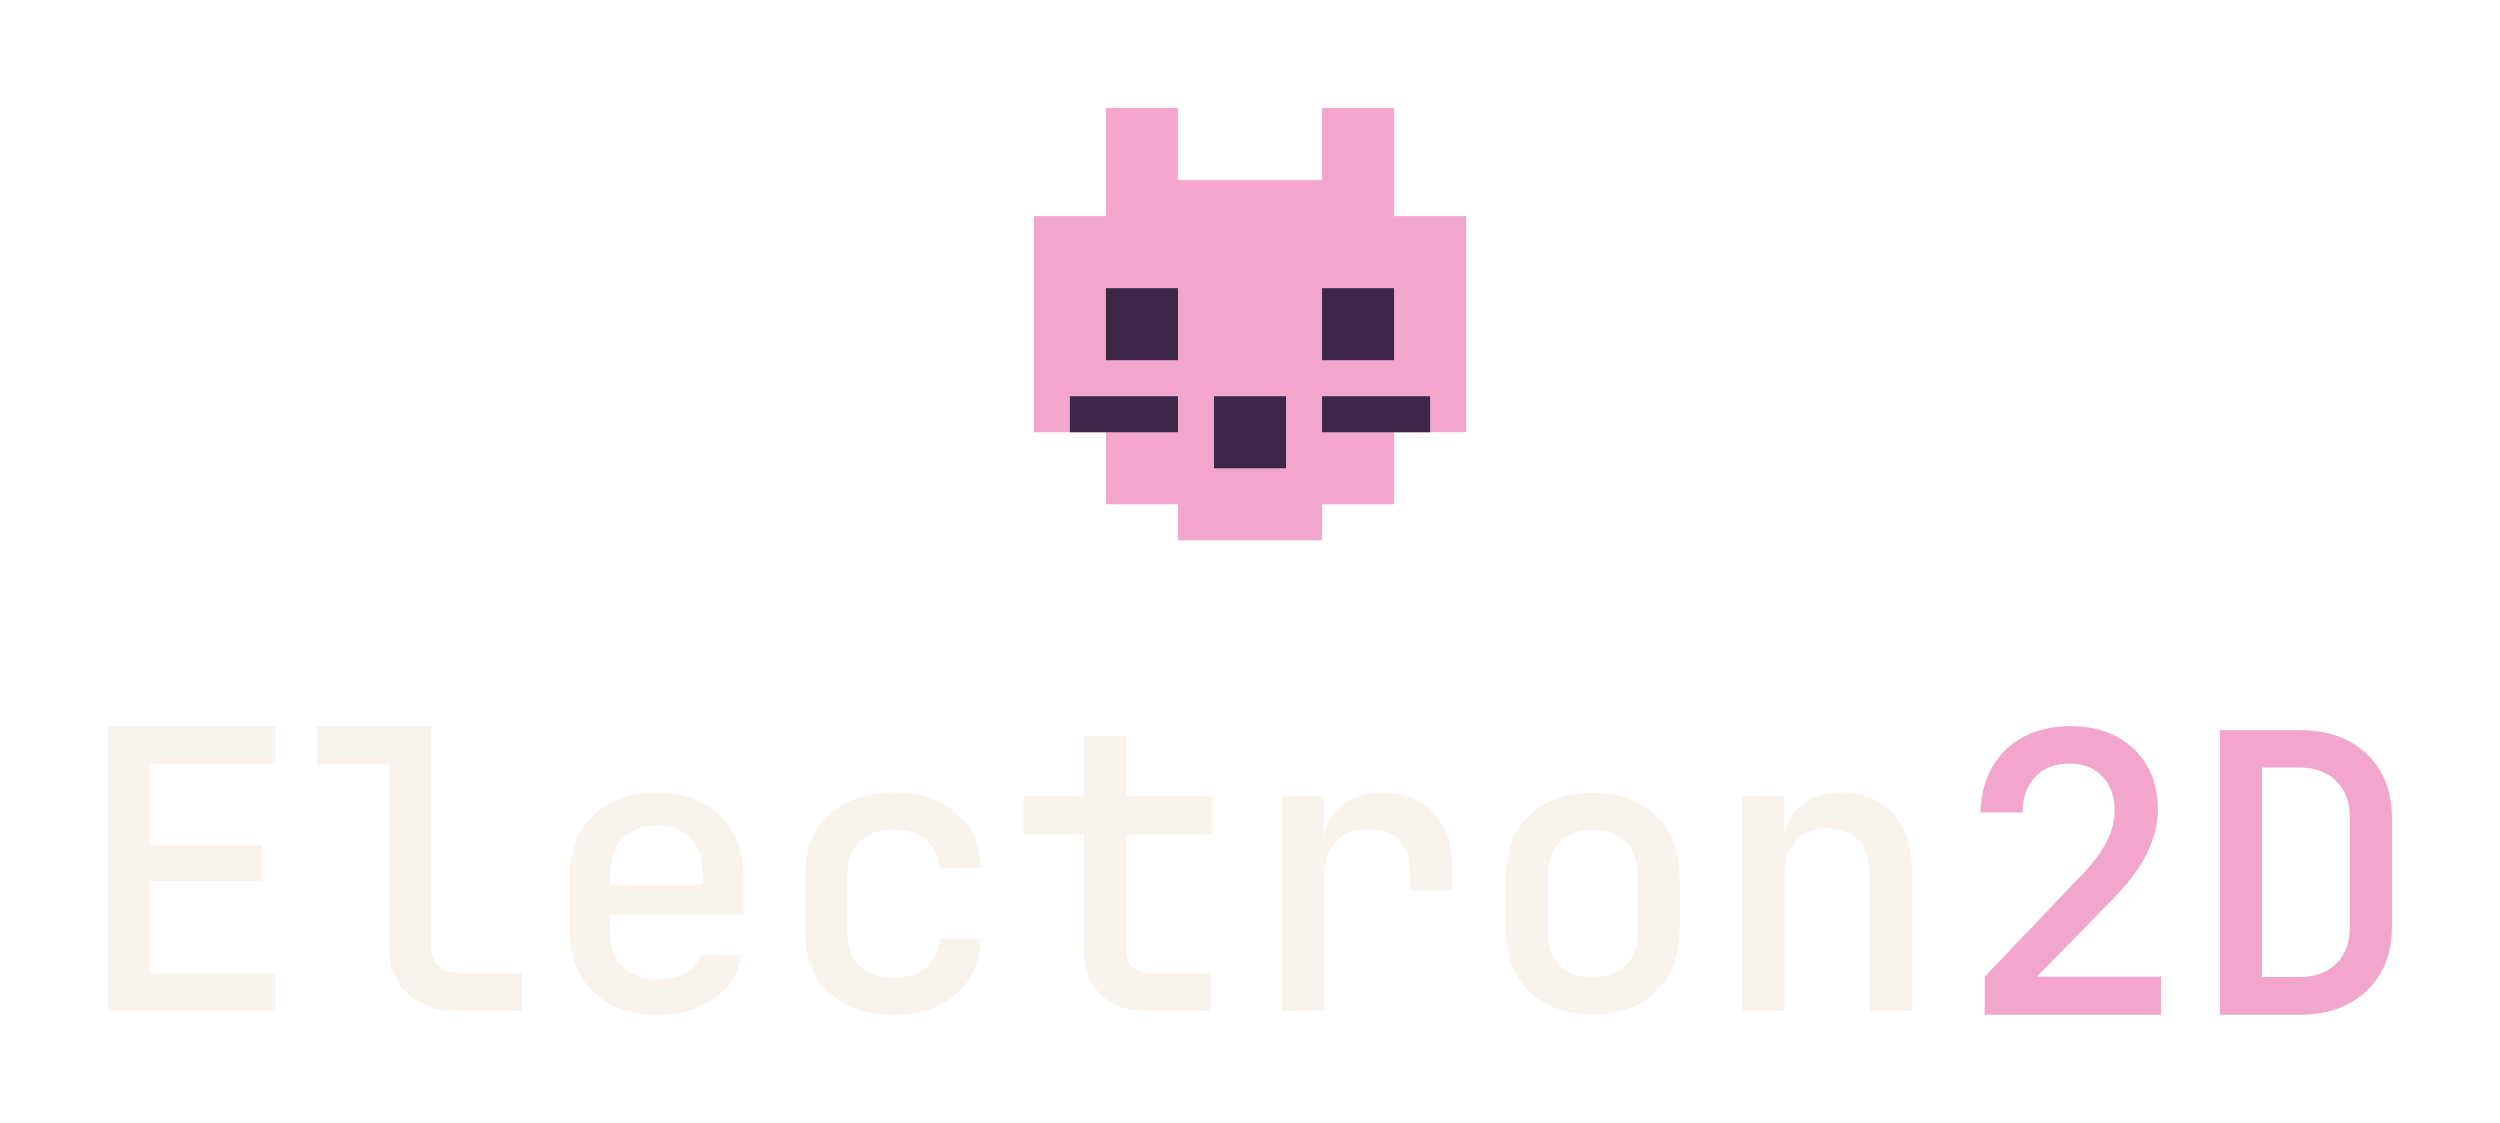
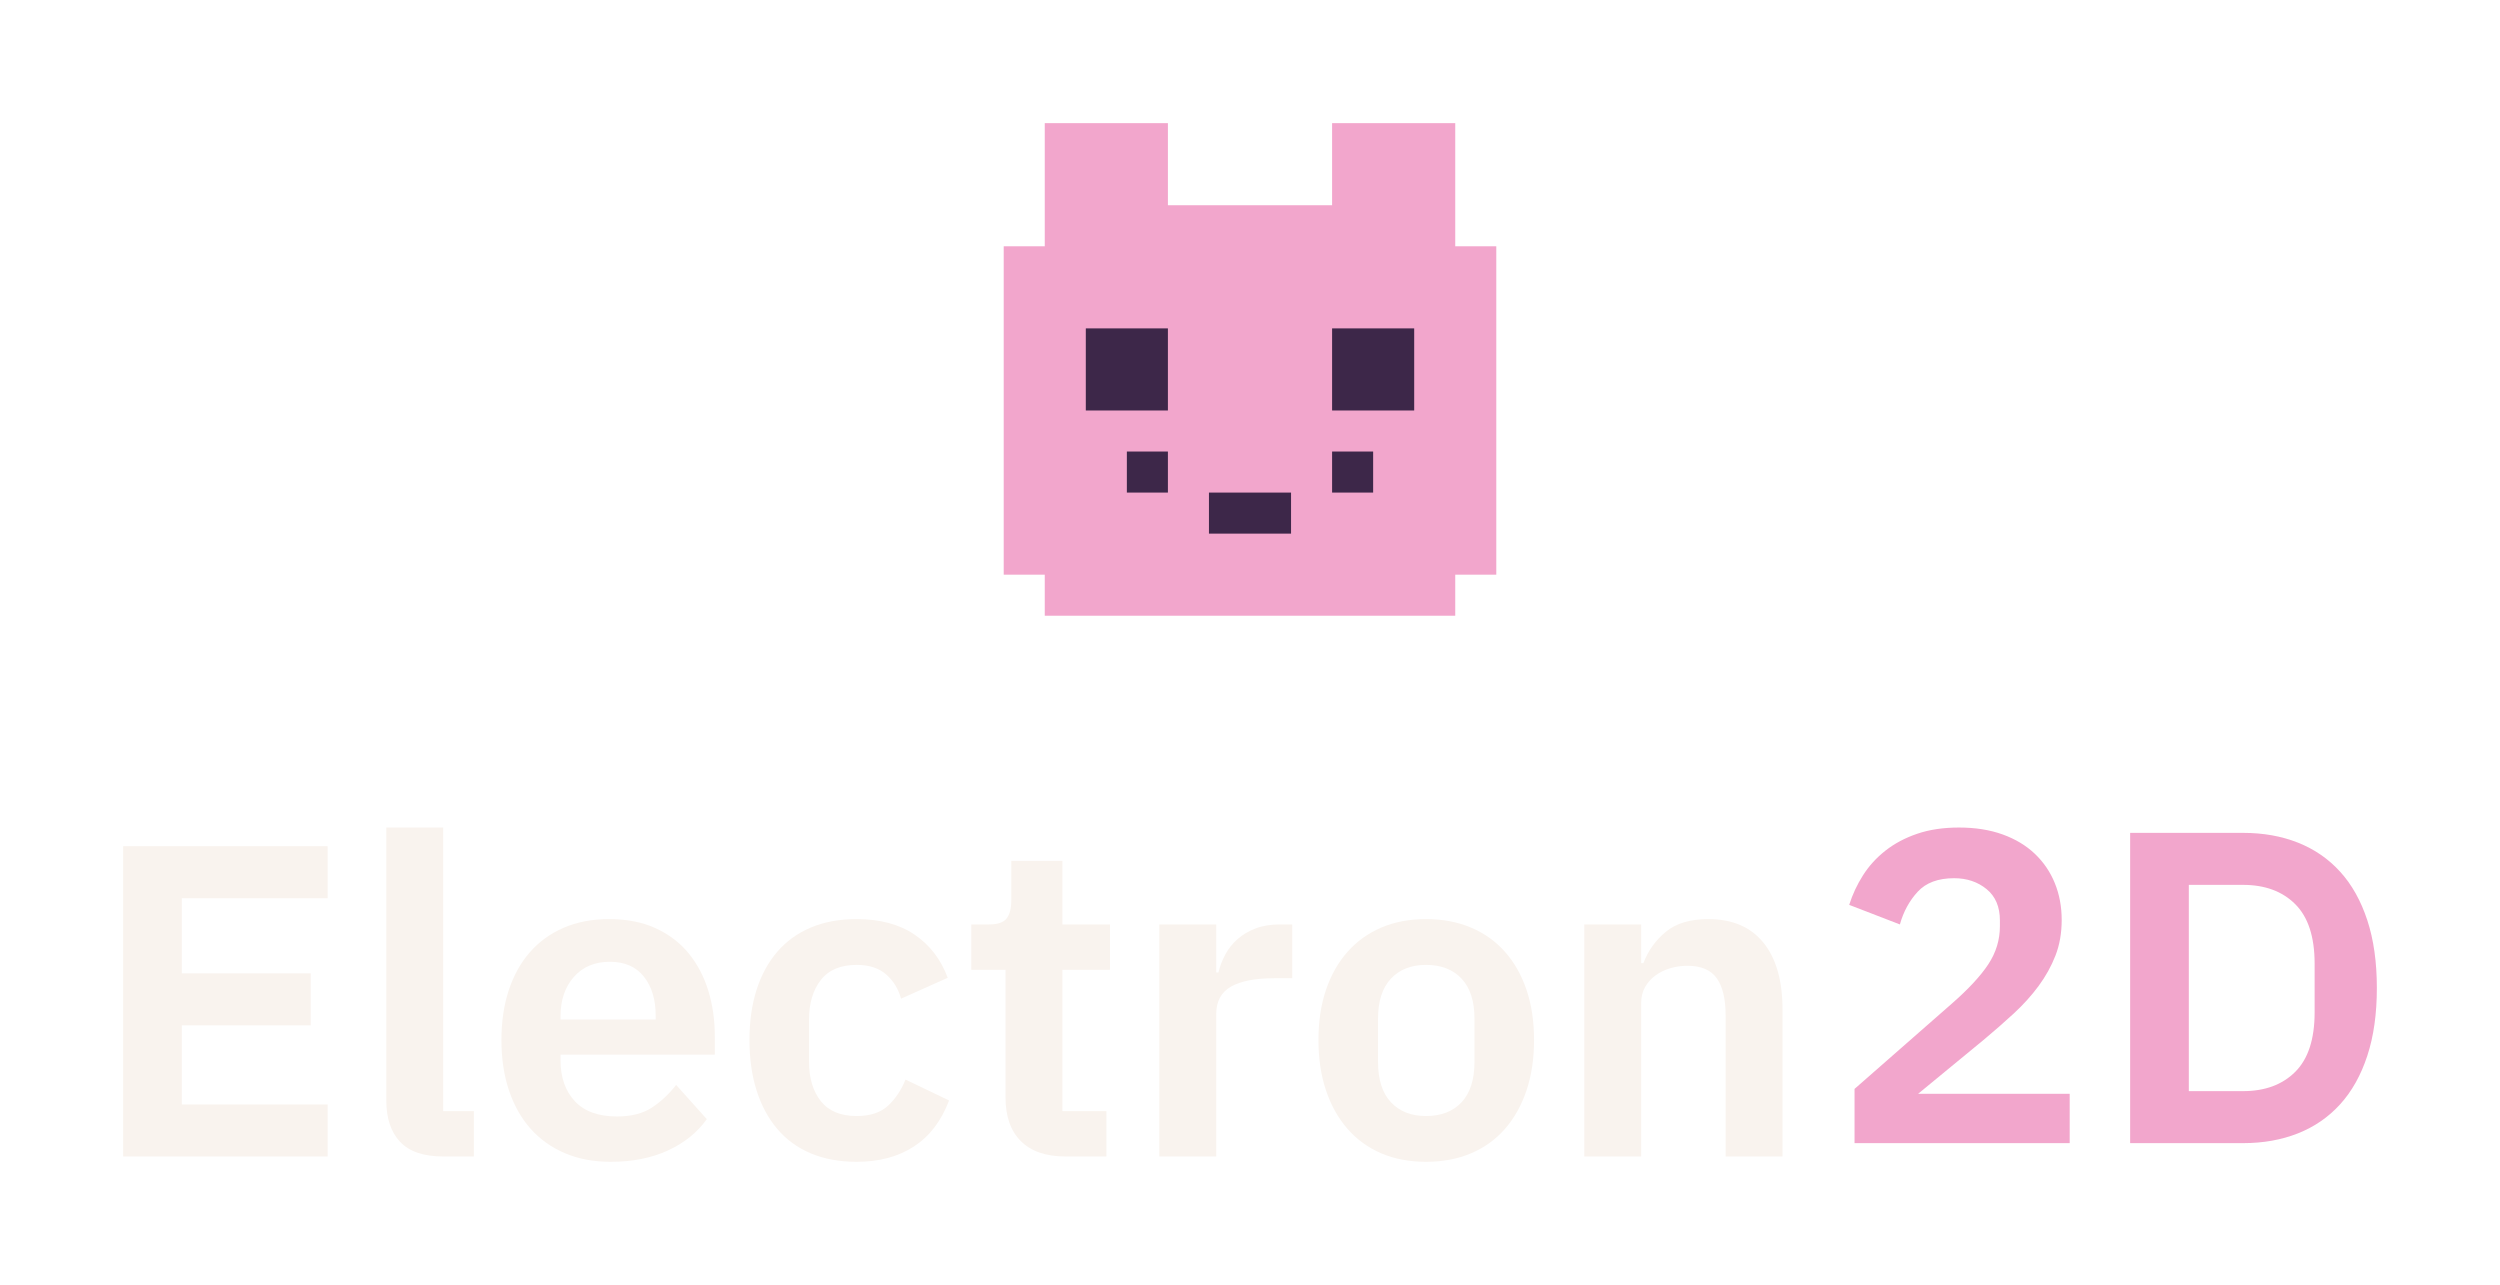
- <svg xmlns="http://www.w3.org/2000/svg" width="555.238" height="249.389" viewBox="0 0 555.238 249.389">
-   <g transform="translate(213.6189 8.0) scale(1.0)">
-     <path fill="#F2A6CC" d="M32 16H48V32H80V16H96V40H112V88H96V104H80V112H48V104H32V88H16V40H32Z" />
+ <svg xmlns="http://www.w3.org/2000/svg" width="487.231" height="250.428" viewBox="0 0 487.231 250.428">
+   <g transform="translate(179.6154 8.0) scale(1.0)">
+     <path fill="#F2A6CC" d="M24 16H48V32H80V16H104V40H112V104H104V112H24V104H16V40H24Z" />
    <path fill="#3D2749" d="M32 56H48V72H32ZM80 56H96V72H80Z" />
-     <path fill="#3D2749" d="M24 80H48V88H24ZM80 80H104V88H80ZM56 80H72V96H56Z" />
+     <path fill="#3D2749" d="M40 80H48V88H40ZM80 80H88V88H80ZM56 88H72V96H56Z" />
  </g>
-   <g transform="translate(15.85647 224.5223)">
+   <g transform="translate(16.89607 225.3886)">
    <g fill="#F9F3EE" transform="scale(0.08663328 -0.08663328)">
-       <path transform="translate(0 0)" d="M94 0V730H523V634H200V426H488V333H200V96H523V0Z" />
-       <path transform="translate(600 0)" d="M385 0Q307 0 260.5 45.5Q214 91 214 167V632H29V730H322V169Q322 136 340.0 117.0Q358 98 389 98H555V0Z" />
-       <path transform="translate(1200 0)" d="M300 -10Q199 -10 138.0 49.0Q77 108 77 210V340Q77 442 138.0 501.0Q199 560 300 560Q368 560 418.0 533.5Q468 507 495.5 459.0Q523 411 523 347V248H181V203Q181 145 213.0 113.0Q245 81 300 81Q345 81 375.0 97.5Q405 114 411 143H518Q507 73 447.5 31.5Q388 -10 300 -10ZM181 347V324H419V348Q419 409 388.0 442.0Q357 475 300 475Q243 475 212.0 441.5Q181 408 181 347Z" />
-       <path transform="translate(1800 0)" d="M308 -10Q205 -10 143.0 47.0Q81 104 81 203V347Q81 446 143.0 503.0Q205 560 308 560Q408 560 468.0 508.0Q528 456 532 366H425Q422 413 390.5 439.0Q359 465 308 465Q253 465 221.0 434.5Q189 404 189 348V203Q189 146 221.0 115.5Q253 85 308 85Q360 85 391.0 111.0Q422 137 425 185H532Q528 95 468.0 42.5Q408 -10 308 -10Z" />
-       <path transform="translate(2400 0)" d="M355 0Q282 0 239.0 42.0Q196 84 196 156V452H41V550H196V705H304V550H526V452H304V157Q304 131 319.0 114.5Q334 98 360 98H521V0Z" />
-       <path transform="translate(3000 0)" d="M104 0V550H211V442Q219 497 258.0 528.5Q297 560 361 560Q446 560 493.0 507.0Q540 454 540 358V309H432V355Q432 466 323 466Q269 466 240.5 434.5Q212 403 212 343V0Z" />
-       <path transform="translate(3600 0)" d="M300 -9Q198 -9 137.5 50.0Q77 109 77 211V339Q77 442 137.0 500.5Q197 559 300 559Q403 559 463.0 500.5Q523 442 523 339V211Q523 109 462.5 50.0Q402 -9 300 -9ZM300 86Q354 86 384.5 116.5Q415 147 415 204V346Q415 403 384.5 433.5Q354 464 300 464Q246 464 215.5 433.5Q185 403 185 346V204Q185 147 215.5 116.5Q246 86 300 86Z" />
-       <path transform="translate(4200 0)" d="M84 0V550H191V445Q199 499 237.5 529.5Q276 560 338 560Q420 560 469.0 507.5Q518 455 518 366V0H410V350Q410 407 381.0 437.5Q352 468 302 468Q251 468 221.5 436.0Q192 404 192 347V0Z" />
+       <path transform="translate(0 0)" d="M82 0V698H542V581H214V412H504V295H214V117H542V0Z" />
+       <path transform="translate(600 0)" d="M202 0Q136 0 105.0 33.0Q74 66 74 126V740H202V102H271V0Z" />
+       <path transform="translate(894 0)" d="M285 -12Q227 -12 181.5 7.5Q136 27 104.5 62.5Q73 98 56.0 148.5Q39 199 39 262Q39 324 55.5 374.0Q72 424 103.0 459.5Q134 495 179.0 514.5Q224 534 281 534Q342 534 387.0 513.0Q432 492 461.0 456.0Q490 420 504.5 372.5Q519 325 519 271V229H172V216Q172 159 204.0 124.5Q236 90 299 90Q347 90 377.5 110.0Q408 130 432 161L501 84Q469 39 413.5 13.5Q358 -12 285 -12ZM283 438Q232 438 202.0 404.0Q172 370 172 316V308H386V317Q386 371 359.5 404.5Q333 438 283 438Z" />
+       <path transform="translate(1452 0)" d="M280 -12Q222 -12 177.0 7.0Q132 26 101.5 62.0Q71 98 55.0 148.5Q39 199 39 262Q39 325 55.0 375.0Q71 425 101.5 460.5Q132 496 177.0 515.0Q222 534 280 534Q359 534 410.5 499.0Q462 464 485 402L380 355Q371 388 346.5 409.5Q322 431 280 431Q226 431 199.5 397.0Q173 363 173 308V213Q173 158 199.5 124.5Q226 91 280 91Q326 91 351.0 114.5Q376 138 390 173L488 126Q462 57 409.0 22.5Q356 -12 280 -12Z" />
+       <path transform="translate(1965 0)" d="M237 0Q171 0 136.5 34.5Q102 69 102 133V420H25V522H65Q94 522 104.5 535.5Q115 549 115 576V665H230V522H337V420H230V102H329V0Z" />
+       <path transform="translate(2339 0)" d="M74 0V522H202V414H207Q212 435 222.5 454.5Q233 474 250.0 489.0Q267 504 290.5 513.0Q314 522 345 522H373V401H333Q268 401 235.0 382.0Q202 363 202 320V0Z" />
+       <path transform="translate(2732 0)" d="M281 -12Q225 -12 180.5 7.0Q136 26 104.5 62.0Q73 98 56.0 148.5Q39 199 39 262Q39 325 56.0 375.0Q73 425 104.5 460.5Q136 496 180.5 515.0Q225 534 281 534Q337 534 382.0 515.0Q427 496 458.5 460.5Q490 425 507.0 375.0Q524 325 524 262Q524 199 507.0 148.5Q490 98 458.5 62.0Q427 26 382.0 7.0Q337 -12 281 -12ZM281 91Q332 91 361.0 122.0Q390 153 390 213V310Q390 369 361.0 400.0Q332 431 281 431Q231 431 202.0 400.0Q173 369 173 310V213Q173 153 202.0 122.0Q231 91 281 91Z" />
+       <path transform="translate(3295 0)" d="M74 0V522H202V435H207Q223 477 257.5 505.5Q292 534 353 534Q434 534 477.0 481.0Q520 428 520 330V0H392V317Q392 373 372.0 401.0Q352 429 306 429Q286 429 267.5 423.5Q249 418 234.5 407.5Q220 397 211.0 381.5Q202 366 202 345V0Z" />
    </g>
  </g>
-   <g transform="translate(433.862 225.3886)">
+   <g transform="translate(356.0654 222.7896)">
    <g fill="#F2A6CC" transform="scale(0.08663328 -0.08663328)">
-       <path transform="translate(0 0)" d="M80 0V98L333 363Q375 408 394.0 447.0Q413 486 413 523Q413 578 382.0 611.0Q351 644 297 644Q242 644 209.5 610.0Q177 576 177 519H69Q71 586 99.5 635.5Q128 685 179.5 712.5Q231 740 299 740Q367 740 417.5 713.5Q468 687 496.0 639.0Q524 591 524 526Q524 472 496.5 415.0Q469 358 404 292L214 98H532V0Z" />
-       <path transform="translate(600 0)" d="M83 0V730H287Q359 730 412.0 702.5Q465 675 494.5 624.5Q524 574 524 507V225Q524 156 494.5 106.0Q465 56 412.0 28.0Q359 0 287 0ZM191 97H287Q346 97 381.0 131.0Q416 165 416 225V507Q416 565 381.0 599.5Q346 634 287 634H191Z" />
+       <path transform="translate(0 0)" d="M546 0H62V122L281 314Q337 363 363.0 402.5Q389 442 389 488V501Q389 547 359.0 571.5Q329 596 286 596Q232 596 204.0 565.5Q176 535 164 492L50 536Q61 571 81.0 602.5Q101 634 131.5 658.0Q162 682 203.0 696.0Q244 710 297 710Q352 710 395.0 694.5Q438 679 467.5 651.0Q497 623 512.5 585.0Q528 547 528 502Q528 458 514.0 422.0Q500 386 476.0 353.5Q452 321 420.0 291.5Q388 262 352 232L205 111H546Z" />
+       <path transform="translate(600 0)" d="M82 698H336Q404 698 459.5 676.0Q515 654 554.5 610.5Q594 567 615.5 501.5Q637 436 637 349Q637 262 615.5 196.5Q594 131 554.5 87.5Q515 44 459.5 22.0Q404 0 336 0H82ZM336 117Q410 117 453.5 160.5Q497 204 497 294V404Q497 494 453.5 537.5Q410 581 336 581H214V117Z" />
    </g>
  </g>
</svg>
